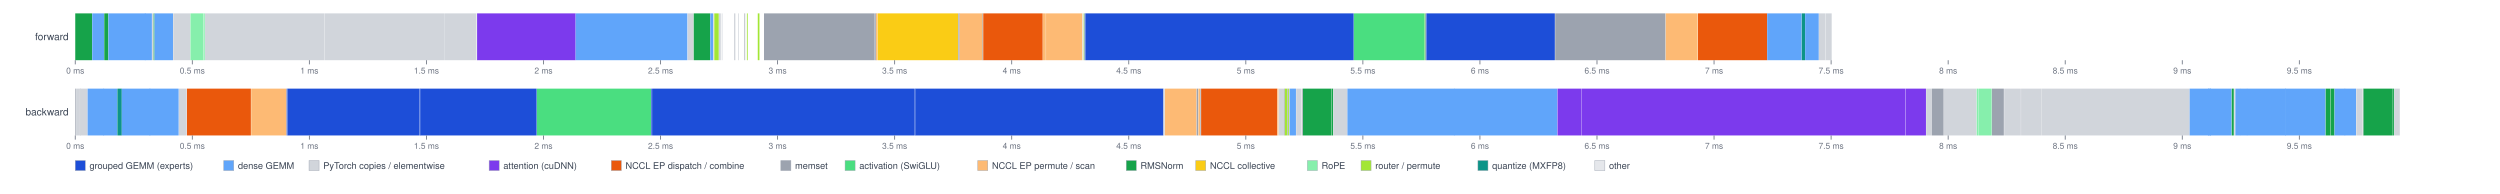
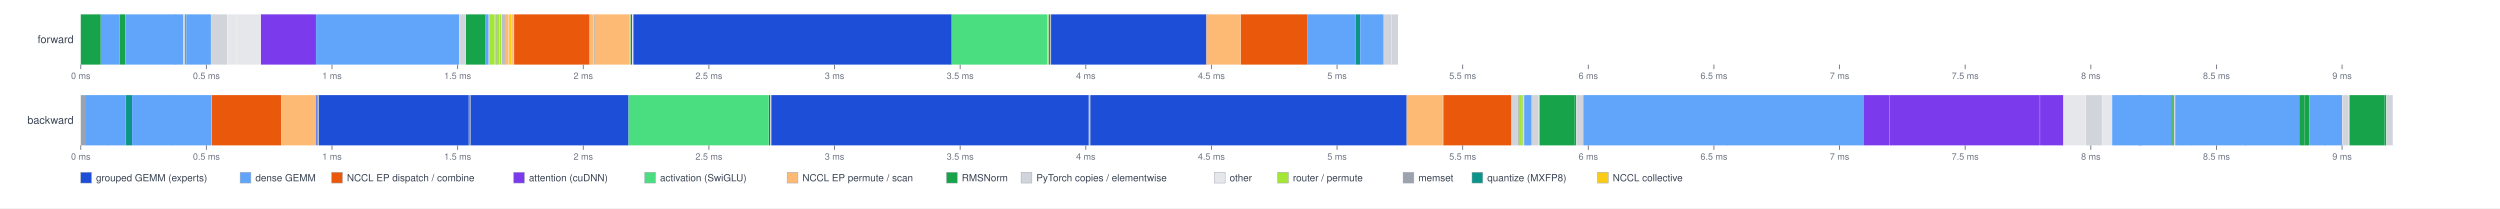
- <svg xmlns="http://www.w3.org/2000/svg" width="2990" height="232" viewBox="0 0 2990 232">
+ <svg xmlns="http://www.w3.org/2000/svg" width="2786" height="232" viewBox="0 0 2786 232">
  <defs>
    <marker id="arrow" markerWidth="6" markerHeight="6" refX="3" refY="3" orient="auto">
      <path d="M0,0 L6,3 L0,6 z" fill="#374151" />
    </marker>
  </defs>
-   <rect width="2990" height="232" fill="white" />
+   <rect width="2786" height="232" fill="white" />
  <text x="82.0" y="48.0" text-anchor="end" font-family="Helvetica, Arial, sans-serif" font-size="12" font-weight="normal" fill="#374151">forward</text>
-   <rect x="90.00" y="16" width="20.14" height="56" fill="#16a34a" />
-   <rect x="110.31" y="16" width="14.08" height="56" fill="#60a5fa" />
-   <rect x="124.69" y="16" width="4.84" height="56" fill="#16a34a" />
-   <rect x="129.66" y="16" width="44.37" height="56" fill="#60a5fa" />
-   <rect x="173.27" y="16" width="8.39" height="56" fill="#60a5fa" />
-   <rect x="181.87" y="16" width="1.64" height="56" fill="#d1d5db" />
-   <rect x="183.74" y="16" width="0.95" height="56" fill="#16a34a" />
-   <rect x="184.80" y="16" width="22.10" height="56" fill="#60a5fa" />
-   <rect x="207.16" y="16" width="20.29" height="56" fill="#d1d5db" />
-   <rect x="227.75" y="16" width="15.44" height="56" fill="#86efac" />
-   <rect x="243.50" y="16" width="1.40" height="56" fill="#86efac" />
-   <rect x="245.21" y="16" width="142.48" height="56" fill="#d1d5db" />
-   <rect x="387.98" y="16" width="143.04" height="56" fill="#d1d5db" />
-   <rect x="531.25" y="16" width="38.58" height="56" fill="#d1d5db" />
-   <rect x="570.13" y="16" width="0.80" height="56" fill="#e5e7eb" />
-   <rect x="570.61" y="16" width="117.82" height="56" fill="#7c3aed" />
-   <rect x="688.51" y="16" width="133.62" height="56" fill="#60a5fa" />
-   <rect x="822.52" y="16" width="6.73" height="56" fill="#d1d5db" />
-   <rect x="829.68" y="16" width="19.70" height="56" fill="#16a34a" />
-   <rect x="849.50" y="16" width="3.24" height="56" fill="#60a5fa" />
-   <rect x="853.01" y="16" width="1.01" height="56" fill="#d1d5db" />
-   <rect x="854.29" y="16" width="5.34" height="56" fill="#a3e635" />
-   <rect x="859.86" y="16" width="2.20" height="56" fill="#d1d5db" />
-   <rect x="863.22" y="16" width="0.80" height="56" fill="#d1d5db" />
-   <rect x="877.91" y="16" width="1.58" height="56" fill="#d1d5db" />
-   <rect x="882.94" y="16" width="0.80" height="56" fill="#d1d5db" />
-   <rect x="890.38" y="16" width="0.80" height="56" fill="#9ca3af" />
-   <rect x="893.28" y="16" width="0.98" height="56" fill="#a3e635" />
-   <rect x="906.28" y="16" width="2.02" height="56" fill="#a3e635" />
-   <rect x="913.74" y="16" width="131.69" height="56" fill="#9ca3af" />
-   <rect x="1045.70" y="16" width="0.80" height="56" fill="#9ca3af" />
-   <rect x="1046.54" y="16" width="0.80" height="56" fill="#9ca3af" />
-   <rect x="1047.31" y="16" width="0.80" height="56" fill="#9ca3af" />
-   <rect x="1047.82" y="16" width="1.53" height="56" fill="#fdba74" />
-   <rect x="1049.62" y="16" width="96.30" height="56" fill="#facc15" />
-   <rect x="1146.24" y="16" width="0.80" height="56" fill="#9ca3af" />
-   <rect x="1146.87" y="16" width="0.80" height="56" fill="#9ca3af" />
-   <rect x="1147.62" y="16" width="27.03" height="56" fill="#fdba74" />
-   <rect x="1174.83" y="16" width="0.80" height="56" fill="#9ca3af" />
-   <rect x="1175.30" y="16" width="0.80" height="56" fill="#fdba74" />
-   <rect x="1176.02" y="16" width="71.03" height="56" fill="#ea580c" />
-   <rect x="1247.30" y="16" width="3.46" height="56" fill="#fdba74" />
-   <rect x="1251.06" y="16" width="43.38" height="56" fill="#fdba74" />
-   <rect x="1294.82" y="16" width="0.81" height="56" fill="#d1d5db" />
-   <rect x="1296.07" y="16" width="0.82" height="56" fill="#a3e635" />
-   <rect x="1297.25" y="16" width="1.04" height="56" fill="#1d4ed8" />
-   <rect x="1298.45" y="16" width="320.55" height="56" fill="#1d4ed8" />
-   <rect x="1619.22" y="16" width="84.66" height="56" fill="#4ade80" />
-   <rect x="1704.11" y="16" width="0.80" height="56" fill="#a3e635" />
-   <rect x="1705.11" y="16" width="0.93" height="56" fill="#1d4ed8" />
-   <rect x="1706.22" y="16" width="153.36" height="56" fill="#1d4ed8" />
-   <rect x="1859.99" y="16" width="131.92" height="56" fill="#9ca3af" />
-   <rect x="1992.22" y="16" width="38.20" height="56" fill="#fdba74" />
-   <rect x="2030.82" y="16" width="82.71" height="56" fill="#ea580c" />
-   <rect x="2113.57" y="16" width="41.15" height="56" fill="#60a5fa" />
-   <rect x="2154.95" y="16" width="3.91" height="56" fill="#0d9488" />
-   <rect x="2158.93" y="16" width="16.31" height="56" fill="#60a5fa" />
-   <rect x="2175.45" y="16" width="7.56" height="56" fill="#d1d5db" />
-   <rect x="2183.28" y="16" width="7.43" height="56" fill="#d1d5db" />
+   <rect x="90.00" y="16" width="22.31" height="56" fill="#16a34a" />
+   <rect x="112.35" y="16" width="20.54" height="56" fill="#60a5fa" />
+   <rect x="133.17" y="16" width="6.26" height="56" fill="#16a34a" />
+   <rect x="139.56" y="16" width="55.90" height="56" fill="#60a5fa" />
+   <rect x="194.53" y="16" width="9.71" height="56" fill="#60a5fa" />
+   <rect x="204.31" y="16" width="1.85" height="56" fill="#d1d5db" />
+   <rect x="206.44" y="16" width="1.08" height="56" fill="#16a34a" />
+   <rect x="207.56" y="16" width="27.47" height="56" fill="#60a5fa" />
+   <rect x="235.28" y="16" width="17.95" height="56" fill="#d1d5db" />
+   <rect x="253.49" y="16" width="10.38" height="56" fill="#e5e7eb" />
+   <rect x="264.16" y="16" width="25.94" height="56" fill="#e5e7eb" />
+   <rect x="290.41" y="16" width="0.80" height="56" fill="#e5e7eb" />
+   <rect x="290.77" y="16" width="61.33" height="56" fill="#7c3aed" />
+   <rect x="352.22" y="16" width="159.29" height="56" fill="#60a5fa" />
+   <rect x="511.79" y="16" width="7.28" height="56" fill="#d1d5db" />
+   <rect x="519.29" y="16" width="21.88" height="56" fill="#16a34a" />
+   <rect x="541.22" y="16" width="2.72" height="56" fill="#60a5fa" />
+   <rect x="543.62" y="16" width="0.90" height="56" fill="#60a5fa" />
+   <rect x="544.80" y="16" width="0.80" height="56" fill="#d1d5db" />
+   <rect x="545.36" y="16" width="5.92" height="56" fill="#a3e635" />
+   <rect x="552.10" y="16" width="0.80" height="56" fill="#9ca3af" />
+   <rect x="553.04" y="16" width="0.80" height="56" fill="#9ca3af" />
+   <rect x="553.48" y="16" width="3.16" height="56" fill="#a3e635" />
+   <rect x="556.88" y="16" width="1.88" height="56" fill="#a3e635" />
+   <rect x="559.56" y="16" width="0.80" height="56" fill="#9ca3af" />
+   <rect x="560.49" y="16" width="0.80" height="56" fill="#9ca3af" />
+   <rect x="561.77" y="16" width="0.80" height="56" fill="#9ca3af" />
+   <rect x="562.59" y="16" width="4.18" height="56" fill="#fdba74" />
+   <rect x="567.30" y="16" width="2.71" height="56" fill="#facc15" />
+   <rect x="570.09" y="16" width="1.53" height="56" fill="#fdba74" />
+   <rect x="571.96" y="16" width="0.80" height="56" fill="#fdba74" />
+   <rect x="572.93" y="16" width="84.04" height="56" fill="#ea580c" />
+   <rect x="657.28" y="16" width="4.30" height="56" fill="#fdba74" />
+   <rect x="661.96" y="16" width="0.80" height="56" fill="#9ca3af" />
+   <rect x="662.78" y="16" width="38.85" height="56" fill="#fdba74" />
+   <rect x="701.70" y="16" width="1.01" height="56" fill="#a3e635" />
+   <rect x="702.96" y="16" width="1.25" height="56" fill="#1d4ed8" />
+   <rect x="705.12" y="16" width="0.80" height="56" fill="#9ca3af" />
+   <rect x="705.97" y="16" width="354.59" height="56" fill="#1d4ed8" />
+   <rect x="1060.63" y="16" width="106.70" height="56" fill="#4ade80" />
+   <rect x="1167.65" y="16" width="0.84" height="56" fill="#a3e635" />
+   <rect x="1168.81" y="16" width="1.13" height="56" fill="#1d4ed8" />
+   <rect x="1170.48" y="16" width="0.80" height="56" fill="#9ca3af" />
+   <rect x="1171.32" y="16" width="173.12" height="56" fill="#1d4ed8" />
+   <rect x="1344.51" y="16" width="38.06" height="56" fill="#fdba74" />
+   <rect x="1382.81" y="16" width="74.26" height="56" fill="#ea580c" />
+   <rect x="1456.95" y="16" width="53.33" height="56" fill="#60a5fa" />
+   <rect x="1510.56" y="16" width="5.17" height="56" fill="#0d9488" />
+   <rect x="1515.81" y="16" width="26.10" height="56" fill="#60a5fa" />
+   <rect x="1542.24" y="16" width="7.92" height="56" fill="#d1d5db" />
+   <rect x="1550.48" y="16" width="7.53" height="56" fill="#d1d5db" />
  <line x1="90.0" y1="72" x2="90.0" y2="77" stroke="#6b7280" />
  <text x="90.0" y="88.0" text-anchor="middle" font-family="Helvetica, Arial, sans-serif" font-size="10" font-weight="normal" fill="#6b7280">0 ms</text>
  <line x1="230.0" y1="72" x2="230.0" y2="77" stroke="#6b7280" />
  <text x="230.0" y="88.0" text-anchor="middle" font-family="Helvetica, Arial, sans-serif" font-size="10" font-weight="normal" fill="#6b7280">0.5 ms</text>
  <line x1="370.0" y1="72" x2="370.0" y2="77" stroke="#6b7280" />
  <text x="370.0" y="88.0" text-anchor="middle" font-family="Helvetica, Arial, sans-serif" font-size="10" font-weight="normal" fill="#6b7280">1 ms</text>
  <line x1="510.0" y1="72" x2="510.0" y2="77" stroke="#6b7280" />
  <text x="510.0" y="88.0" text-anchor="middle" font-family="Helvetica, Arial, sans-serif" font-size="10" font-weight="normal" fill="#6b7280">1.5 ms</text>
  <line x1="650.0" y1="72" x2="650.0" y2="77" stroke="#6b7280" />
  <text x="650.0" y="88.0" text-anchor="middle" font-family="Helvetica, Arial, sans-serif" font-size="10" font-weight="normal" fill="#6b7280">2 ms</text>
  <line x1="790.0" y1="72" x2="790.0" y2="77" stroke="#6b7280" />
  <text x="790.0" y="88.0" text-anchor="middle" font-family="Helvetica, Arial, sans-serif" font-size="10" font-weight="normal" fill="#6b7280">2.5 ms</text>
  <line x1="930.0" y1="72" x2="930.0" y2="77" stroke="#6b7280" />
  <text x="930.0" y="88.0" text-anchor="middle" font-family="Helvetica, Arial, sans-serif" font-size="10" font-weight="normal" fill="#6b7280">3 ms</text>
  <line x1="1070.0" y1="72" x2="1070.0" y2="77" stroke="#6b7280" />
  <text x="1070.0" y="88.0" text-anchor="middle" font-family="Helvetica, Arial, sans-serif" font-size="10" font-weight="normal" fill="#6b7280">3.5 ms</text>
  <line x1="1210.0" y1="72" x2="1210.0" y2="77" stroke="#6b7280" />
  <text x="1210.0" y="88.0" text-anchor="middle" font-family="Helvetica, Arial, sans-serif" font-size="10" font-weight="normal" fill="#6b7280">4 ms</text>
  <line x1="1350.0" y1="72" x2="1350.0" y2="77" stroke="#6b7280" />
  <text x="1350.0" y="88.0" text-anchor="middle" font-family="Helvetica, Arial, sans-serif" font-size="10" font-weight="normal" fill="#6b7280">4.5 ms</text>
  <line x1="1490.0" y1="72" x2="1490.0" y2="77" stroke="#6b7280" />
  <text x="1490.0" y="88.0" text-anchor="middle" font-family="Helvetica, Arial, sans-serif" font-size="10" font-weight="normal" fill="#6b7280">5 ms</text>
  <line x1="1630.0" y1="72" x2="1630.0" y2="77" stroke="#6b7280" />
  <text x="1630.0" y="88.0" text-anchor="middle" font-family="Helvetica, Arial, sans-serif" font-size="10" font-weight="normal" fill="#6b7280">5.5 ms</text>
  <line x1="1770.0" y1="72" x2="1770.0" y2="77" stroke="#6b7280" />
  <text x="1770.0" y="88.0" text-anchor="middle" font-family="Helvetica, Arial, sans-serif" font-size="10" font-weight="normal" fill="#6b7280">6 ms</text>
  <line x1="1910.0" y1="72" x2="1910.0" y2="77" stroke="#6b7280" />
  <text x="1910.0" y="88.0" text-anchor="middle" font-family="Helvetica, Arial, sans-serif" font-size="10" font-weight="normal" fill="#6b7280">6.5 ms</text>
  <line x1="2050.0" y1="72" x2="2050.0" y2="77" stroke="#6b7280" />
  <text x="2050.0" y="88.0" text-anchor="middle" font-family="Helvetica, Arial, sans-serif" font-size="10" font-weight="normal" fill="#6b7280">7 ms</text>
  <line x1="2190.0" y1="72" x2="2190.0" y2="77" stroke="#6b7280" />
  <text x="2190.0" y="88.0" text-anchor="middle" font-family="Helvetica, Arial, sans-serif" font-size="10" font-weight="normal" fill="#6b7280">7.5 ms</text>
  <line x1="2330.0" y1="72" x2="2330.0" y2="77" stroke="#6b7280" />
  <text x="2330.0" y="88.0" text-anchor="middle" font-family="Helvetica, Arial, sans-serif" font-size="10" font-weight="normal" fill="#6b7280">8 ms</text>
  <line x1="2470.0" y1="72" x2="2470.0" y2="77" stroke="#6b7280" />
  <text x="2470.0" y="88.0" text-anchor="middle" font-family="Helvetica, Arial, sans-serif" font-size="10" font-weight="normal" fill="#6b7280">8.5 ms</text>
  <line x1="2610.0" y1="72" x2="2610.0" y2="77" stroke="#6b7280" />
  <text x="2610.0" y="88.0" text-anchor="middle" font-family="Helvetica, Arial, sans-serif" font-size="10" font-weight="normal" fill="#6b7280">9 ms</text>
-   <line x1="2750.0" y1="72" x2="2750.0" y2="77" stroke="#6b7280" />
-   <text x="2750.0" y="88.0" text-anchor="middle" font-family="Helvetica, Arial, sans-serif" font-size="10" font-weight="normal" fill="#6b7280">9.5 ms</text>
  <text x="82.0" y="138.0" text-anchor="end" font-family="Helvetica, Arial, sans-serif" font-size="12" font-weight="normal" fill="#374151">backward</text>
-   <rect x="90.00" y="106" width="0.80" height="56" fill="#9ca3af" />
-   <rect x="90.99" y="106" width="4.15" height="56" fill="#d1d5db" />
-   <rect x="95.40" y="106" width="0.80" height="56" fill="#9ca3af" />
-   <rect x="95.90" y="106" width="8.74" height="56" fill="#d1d5db" />
-   <rect x="104.77" y="106" width="19.67" height="56" fill="#60a5fa" />
-   <rect x="123.74" y="106" width="16.39" height="56" fill="#60a5fa" />
-   <rect x="140.36" y="106" width="5.30" height="56" fill="#0d9488" />
-   <rect x="145.70" y="106" width="34.03" height="56" fill="#60a5fa" />
-   <rect x="178.85" y="106" width="34.84" height="56" fill="#60a5fa" />
-   <rect x="214.05" y="106" width="9.16" height="56" fill="#d1d5db" />
-   <rect x="223.59" y="106" width="76.46" height="56" fill="#ea580c" />
-   <rect x="300.43" y="106" width="42.16" height="56" fill="#fdba74" />
-   <rect x="342.86" y="106" width="1.05" height="56" fill="#1d4ed8" />
-   <rect x="344.09" y="106" width="157.64" height="56" fill="#1d4ed8" />
-   <rect x="502.00" y="106" width="0.80" height="56" fill="#1d4ed8" />
-   <rect x="502.65" y="106" width="139.19" height="56" fill="#1d4ed8" />
-   <rect x="642.11" y="106" width="136.47" height="56" fill="#4ade80" />
-   <rect x="778.89" y="106" width="0.83" height="56" fill="#1d4ed8" />
-   <rect x="779.93" y="106" width="314.08" height="56" fill="#1d4ed8" />
-   <rect x="1094.32" y="106" width="0.80" height="56" fill="#1d4ed8" />
-   <rect x="1095.08" y="106" width="296.35" height="56" fill="#1d4ed8" />
-   <rect x="1391.65" y="106" width="1.27" height="56" fill="#d1d5db" />
-   <rect x="1393.22" y="106" width="37.76" height="56" fill="#fdba74" />
-   <rect x="1431.24" y="106" width="1.84" height="56" fill="#9ca3af" />
-   <rect x="1433.34" y="106" width="2.09" height="56" fill="#fdba74" />
-   <rect x="1435.74" y="106" width="0.80" height="56" fill="#9ca3af" />
-   <rect x="1436.54" y="106" width="91.10" height="56" fill="#ea580c" />
-   <rect x="1527.95" y="106" width="1.08" height="56" fill="#fdba74" />
-   <rect x="1529.34" y="106" width="6.55" height="56" fill="#d1d5db" />
-   <rect x="1536.12" y="106" width="0.80" height="56" fill="#9ca3af" />
-   <rect x="1536.69" y="106" width="2.86" height="56" fill="#a3e635" />
-   <rect x="1539.79" y="106" width="0.80" height="56" fill="#9ca3af" />
-   <rect x="1540.50" y="106" width="1.02" height="56" fill="#a3e635" />
-   <rect x="1541.82" y="106" width="0.80" height="56" fill="#d1d5db" />
-   <rect x="1542.46" y="106" width="4.02" height="56" fill="#60a5fa" />
-   <rect x="1546.34" y="106" width="3.62" height="56" fill="#60a5fa" />
-   <rect x="1550.22" y="106" width="6.43" height="56" fill="#d1d5db" />
-   <rect x="1557.44" y="106" width="0.80" height="56" fill="#9ca3af" />
-   <rect x="1558.30" y="106" width="33.98" height="56" fill="#16a34a" />
-   <rect x="1592.54" y="106" width="1.91" height="56" fill="#16a34a" />
-   <rect x="1594.74" y="106" width="16.67" height="56" fill="#d1d5db" />
-   <rect x="1611.50" y="106" width="128.03" height="56" fill="#60a5fa" />
-   <rect x="1738.93" y="106" width="123.54" height="56" fill="#60a5fa" />
-   <rect x="1862.78" y="106" width="28.22" height="56" fill="#7c3aed" />
-   <rect x="1891.31" y="106" width="387.65" height="56" fill="#7c3aed" />
-   <rect x="2279.23" y="106" width="24.21" height="56" fill="#7c3aed" />
-   <rect x="2303.71" y="106" width="6.44" height="56" fill="#d1d5db" />
-   <rect x="2310.38" y="106" width="14.22" height="56" fill="#9ca3af" />
-   <rect x="2324.82" y="106" width="39.10" height="56" fill="#d1d5db" />
-   <rect x="2364.19" y="106" width="1.52" height="56" fill="#86efac" />
-   <rect x="2366.06" y="106" width="15.99" height="56" fill="#86efac" />
-   <rect x="2382.37" y="106" width="14.23" height="56" fill="#9ca3af" />
-   <rect x="2396.97" y="106" width="19.96" height="56" fill="#d1d5db" />
-   <rect x="2417.19" y="106" width="23.91" height="56" fill="#d1d5db" />
-   <rect x="2441.37" y="106" width="177.40" height="56" fill="#d1d5db" />
-   <rect x="2618.81" y="106" width="23.39" height="56" fill="#60a5fa" />
-   <rect x="2640.85" y="106" width="3.53" height="56" fill="#60a5fa" />
-   <rect x="2642.70" y="106" width="26.15" height="56" fill="#60a5fa" />
-   <rect x="2669.16" y="106" width="1.49" height="56" fill="#16a34a" />
-   <rect x="2670.95" y="106" width="1.04" height="56" fill="#16a34a" />
-   <rect x="2672.31" y="106" width="1.05" height="56" fill="#d1d5db" />
-   <rect x="2673.50" y="106" width="5.76" height="56" fill="#60a5fa" />
-   <rect x="2678.99" y="106" width="8.67" height="56" fill="#60a5fa" />
-   <rect x="2687.31" y="106" width="46.51" height="56" fill="#60a5fa" />
-   <rect x="2733.02" y="106" width="48.18" height="56" fill="#60a5fa" />
-   <rect x="2781.48" y="106" width="5.75" height="56" fill="#16a34a" />
-   <rect x="2787.54" y="106" width="4.46" height="56" fill="#16a34a" />
-   <rect x="2792.16" y="106" width="12.65" height="56" fill="#60a5fa" />
-   <rect x="2804.23" y="106" width="13.58" height="56" fill="#60a5fa" />
-   <rect x="2818.08" y="106" width="7.14" height="56" fill="#d1d5db" />
-   <rect x="2825.89" y="106" width="0.80" height="56" fill="#9ca3af" />
-   <rect x="2826.76" y="106" width="34.24" height="56" fill="#16a34a" />
-   <rect x="2861.22" y="106" width="1.89" height="56" fill="#16a34a" />
-   <rect x="2863.34" y="106" width="6.85" height="56" fill="#d1d5db" />
+   <rect x="90.00" y="106" width="4.72" height="56" fill="#9ca3af" />
+   <rect x="94.79" y="106" width="25.74" height="56" fill="#60a5fa" />
+   <rect x="119.51" y="106" width="20.72" height="56" fill="#60a5fa" />
+   <rect x="140.47" y="106" width="6.69" height="56" fill="#0d9488" />
+   <rect x="147.19" y="106" width="45.94" height="56" fill="#60a5fa" />
+   <rect x="192.20" y="106" width="43.48" height="56" fill="#60a5fa" />
+   <rect x="236.00" y="106" width="77.44" height="56" fill="#ea580c" />
+   <rect x="313.52" y="106" width="38.67" height="56" fill="#fdba74" />
+   <rect x="352.51" y="106" width="1.36" height="56" fill="#1d4ed8" />
+   <rect x="354.26" y="106" width="0.80" height="56" fill="#9ca3af" />
+   <rect x="355.37" y="106" width="166.85" height="56" fill="#1d4ed8" />
+   <rect x="522.30" y="106" width="1.04" height="56" fill="#1d4ed8" />
+   <rect x="523.73" y="106" width="0.80" height="56" fill="#9ca3af" />
+   <rect x="524.59" y="106" width="175.86" height="56" fill="#1d4ed8" />
+   <rect x="700.52" y="106" width="156.25" height="56" fill="#4ade80" />
+   <rect x="857.05" y="106" width="1.10" height="56" fill="#1d4ed8" />
+   <rect x="858.75" y="106" width="0.80" height="56" fill="#9ca3af" />
+   <rect x="859.61" y="106" width="353.32" height="56" fill="#1d4ed8" />
+   <rect x="1213.01" y="106" width="0.80" height="56" fill="#1d4ed8" />
+   <rect x="1214.38" y="106" width="0.80" height="56" fill="#9ca3af" />
+   <rect x="1215.14" y="106" width="352.43" height="56" fill="#1d4ed8" />
+   <rect x="1567.65" y="106" width="38.39" height="56" fill="#fdba74" />
+   <rect x="1606.28" y="106" width="0.80" height="56" fill="#9ca3af" />
+   <rect x="1607.19" y="106" width="1.00" height="56" fill="#fdba74" />
+   <rect x="1608.44" y="106" width="75.87" height="56" fill="#ea580c" />
+   <rect x="1684.60" y="106" width="6.99" height="56" fill="#d1d5db" />
+   <rect x="1691.90" y="106" width="0.80" height="56" fill="#9ca3af" />
+   <rect x="1692.61" y="106" width="3.23" height="56" fill="#a3e635" />
+   <rect x="1695.92" y="106" width="0.80" height="56" fill="#9ca3af" />
+   <rect x="1696.58" y="106" width="1.14" height="56" fill="#a3e635" />
+   <rect x="1697.95" y="106" width="0.80" height="56" fill="#d1d5db" />
+   <rect x="1698.53" y="106" width="4.27" height="56" fill="#60a5fa" />
+   <rect x="1702.25" y="106" width="4.59" height="56" fill="#60a5fa" />
+   <rect x="1707.17" y="106" width="6.77" height="56" fill="#d1d5db" />
+   <rect x="1714.70" y="106" width="0.80" height="56" fill="#9ca3af" />
+   <rect x="1715.81" y="106" width="38.43" height="56" fill="#16a34a" />
+   <rect x="1754.31" y="106" width="2.14" height="56" fill="#16a34a" />
+   <rect x="1756.77" y="106" width="7.66" height="56" fill="#d1d5db" />
+   <rect x="1764.50" y="106" width="161.10" height="56" fill="#60a5fa" />
+   <rect x="1924.66" y="106" width="151.68" height="56" fill="#60a5fa" />
+   <rect x="2076.58" y="106" width="29.25" height="56" fill="#7c3aed" />
+   <rect x="2106.07" y="106" width="167.08" height="56" fill="#7c3aed" />
+   <rect x="2273.46" y="106" width="25.95" height="56" fill="#7c3aed" />
+   <rect x="2299.48" y="106" width="24.79" height="56" fill="#e5e7eb" />
+   <rect x="2324.59" y="106" width="17.79" height="56" fill="#d1d5db" />
+   <rect x="2342.70" y="106" width="11.03" height="56" fill="#e5e7eb" />
+   <rect x="2353.82" y="106" width="31.19" height="56" fill="#60a5fa" />
+   <rect x="2383.22" y="106" width="4.28" height="56" fill="#60a5fa" />
+   <rect x="2385.52" y="106" width="33.89" height="56" fill="#60a5fa" />
+   <rect x="2419.65" y="106" width="1.51" height="56" fill="#16a34a" />
+   <rect x="2421.24" y="106" width="1.18" height="56" fill="#16a34a" />
+   <rect x="2422.74" y="106" width="1.19" height="56" fill="#d1d5db" />
+   <rect x="2424.07" y="106" width="7.97" height="56" fill="#60a5fa" />
+   <rect x="2431.43" y="106" width="10.78" height="56" fill="#60a5fa" />
+   <rect x="2441.57" y="106" width="61.49" height="56" fill="#60a5fa" />
+   <rect x="2501.88" y="106" width="60.18" height="56" fill="#60a5fa" />
+   <rect x="2562.29" y="106" width="6.07" height="56" fill="#16a34a" />
+   <rect x="2568.43" y="106" width="4.86" height="56" fill="#16a34a" />
+   <rect x="2573.39" y="106" width="18.31" height="56" fill="#60a5fa" />
+   <rect x="2590.61" y="106" width="19.36" height="56" fill="#60a5fa" />
+   <rect x="2610.29" y="106" width="6.99" height="56" fill="#d1d5db" />
+   <rect x="2617.66" y="106" width="0.80" height="56" fill="#9ca3af" />
+   <rect x="2618.64" y="106" width="38.36" height="56" fill="#16a34a" />
+   <rect x="2657.07" y="106" width="2.14" height="56" fill="#16a34a" />
+   <rect x="2659.49" y="106" width="7.02" height="56" fill="#d1d5db" />
  <line x1="90.0" y1="162" x2="90.0" y2="167" stroke="#6b7280" />
  <text x="90.0" y="178.0" text-anchor="middle" font-family="Helvetica, Arial, sans-serif" font-size="10" font-weight="normal" fill="#6b7280">0 ms</text>
  <line x1="230.0" y1="162" x2="230.0" y2="167" stroke="#6b7280" />
  <text x="230.0" y="178.0" text-anchor="middle" font-family="Helvetica, Arial, sans-serif" font-size="10" font-weight="normal" fill="#6b7280">0.5 ms</text>
  <line x1="370.0" y1="162" x2="370.0" y2="167" stroke="#6b7280" />
  <text x="370.0" y="178.0" text-anchor="middle" font-family="Helvetica, Arial, sans-serif" font-size="10" font-weight="normal" fill="#6b7280">1 ms</text>
  <line x1="510.0" y1="162" x2="510.0" y2="167" stroke="#6b7280" />
  <text x="510.0" y="178.0" text-anchor="middle" font-family="Helvetica, Arial, sans-serif" font-size="10" font-weight="normal" fill="#6b7280">1.5 ms</text>
  <line x1="650.0" y1="162" x2="650.0" y2="167" stroke="#6b7280" />
  <text x="650.0" y="178.0" text-anchor="middle" font-family="Helvetica, Arial, sans-serif" font-size="10" font-weight="normal" fill="#6b7280">2 ms</text>
  <line x1="790.0" y1="162" x2="790.0" y2="167" stroke="#6b7280" />
  <text x="790.0" y="178.0" text-anchor="middle" font-family="Helvetica, Arial, sans-serif" font-size="10" font-weight="normal" fill="#6b7280">2.5 ms</text>
  <line x1="930.0" y1="162" x2="930.0" y2="167" stroke="#6b7280" />
  <text x="930.0" y="178.0" text-anchor="middle" font-family="Helvetica, Arial, sans-serif" font-size="10" font-weight="normal" fill="#6b7280">3 ms</text>
  <line x1="1070.0" y1="162" x2="1070.0" y2="167" stroke="#6b7280" />
  <text x="1070.0" y="178.0" text-anchor="middle" font-family="Helvetica, Arial, sans-serif" font-size="10" font-weight="normal" fill="#6b7280">3.5 ms</text>
  <line x1="1210.0" y1="162" x2="1210.0" y2="167" stroke="#6b7280" />
  <text x="1210.0" y="178.0" text-anchor="middle" font-family="Helvetica, Arial, sans-serif" font-size="10" font-weight="normal" fill="#6b7280">4 ms</text>
  <line x1="1350.0" y1="162" x2="1350.0" y2="167" stroke="#6b7280" />
  <text x="1350.0" y="178.0" text-anchor="middle" font-family="Helvetica, Arial, sans-serif" font-size="10" font-weight="normal" fill="#6b7280">4.5 ms</text>
  <line x1="1490.0" y1="162" x2="1490.0" y2="167" stroke="#6b7280" />
  <text x="1490.0" y="178.0" text-anchor="middle" font-family="Helvetica, Arial, sans-serif" font-size="10" font-weight="normal" fill="#6b7280">5 ms</text>
  <line x1="1630.0" y1="162" x2="1630.0" y2="167" stroke="#6b7280" />
  <text x="1630.0" y="178.0" text-anchor="middle" font-family="Helvetica, Arial, sans-serif" font-size="10" font-weight="normal" fill="#6b7280">5.5 ms</text>
  <line x1="1770.0" y1="162" x2="1770.0" y2="167" stroke="#6b7280" />
  <text x="1770.0" y="178.0" text-anchor="middle" font-family="Helvetica, Arial, sans-serif" font-size="10" font-weight="normal" fill="#6b7280">6 ms</text>
  <line x1="1910.0" y1="162" x2="1910.0" y2="167" stroke="#6b7280" />
  <text x="1910.0" y="178.0" text-anchor="middle" font-family="Helvetica, Arial, sans-serif" font-size="10" font-weight="normal" fill="#6b7280">6.5 ms</text>
  <line x1="2050.0" y1="162" x2="2050.0" y2="167" stroke="#6b7280" />
  <text x="2050.0" y="178.0" text-anchor="middle" font-family="Helvetica, Arial, sans-serif" font-size="10" font-weight="normal" fill="#6b7280">7 ms</text>
  <line x1="2190.0" y1="162" x2="2190.0" y2="167" stroke="#6b7280" />
  <text x="2190.0" y="178.0" text-anchor="middle" font-family="Helvetica, Arial, sans-serif" font-size="10" font-weight="normal" fill="#6b7280">7.5 ms</text>
  <line x1="2330.0" y1="162" x2="2330.0" y2="167" stroke="#6b7280" />
  <text x="2330.0" y="178.0" text-anchor="middle" font-family="Helvetica, Arial, sans-serif" font-size="10" font-weight="normal" fill="#6b7280">8 ms</text>
  <line x1="2470.0" y1="162" x2="2470.0" y2="167" stroke="#6b7280" />
  <text x="2470.0" y="178.0" text-anchor="middle" font-family="Helvetica, Arial, sans-serif" font-size="10" font-weight="normal" fill="#6b7280">8.5 ms</text>
  <line x1="2610.0" y1="162" x2="2610.0" y2="167" stroke="#6b7280" />
  <text x="2610.0" y="178.0" text-anchor="middle" font-family="Helvetica, Arial, sans-serif" font-size="10" font-weight="normal" fill="#6b7280">9 ms</text>
-   <line x1="2750.0" y1="162" x2="2750.0" y2="167" stroke="#6b7280" />
-   <text x="2750.0" y="178.0" text-anchor="middle" font-family="Helvetica, Arial, sans-serif" font-size="10" font-weight="normal" fill="#6b7280">9.5 ms</text>
  <rect x="90" y="192" width="12" height="12" fill="#1d4ed8" stroke="#9ca3af" stroke-width="0.5" />
  <text x="107.0" y="202.0" text-anchor="start" font-family="Helvetica, Arial, sans-serif" font-size="11" font-weight="normal" fill="#374151">grouped GEMM (experts)</text>
  <rect x="267.6" y="192" width="12" height="12" fill="#60a5fa" stroke="#9ca3af" stroke-width="0.5" />
  <text x="284.6" y="202.0" text-anchor="start" font-family="Helvetica, Arial, sans-serif" font-size="11" font-weight="normal" fill="#374151">dense GEMM</text>
-   <rect x="369.6" y="192" width="12" height="12" fill="#d1d5db" stroke="#9ca3af" stroke-width="0.5" />
-   <text x="386.6" y="202.0" text-anchor="start" font-family="Helvetica, Arial, sans-serif" font-size="11" font-weight="normal" fill="#374151">PyTorch copies / elementwise</text>
-   <rect x="585.0" y="192" width="12" height="12" fill="#7c3aed" stroke="#9ca3af" stroke-width="0.5" />
-   <text x="602.0" y="202.0" text-anchor="start" font-family="Helvetica, Arial, sans-serif" font-size="11" font-weight="normal" fill="#374151">attention (cuDNN)</text>
-   <rect x="731.1" y="192" width="12" height="12" fill="#ea580c" stroke="#9ca3af" stroke-width="0.5" />
-   <text x="748.1" y="202.0" text-anchor="start" font-family="Helvetica, Arial, sans-serif" font-size="11" font-weight="normal" fill="#374151">NCCL EP dispatch / combine</text>
-   <rect x="933.9" y="192" width="12" height="12" fill="#9ca3af" stroke="#9ca3af" stroke-width="0.5" />
-   <text x="950.9" y="202.0" text-anchor="start" font-family="Helvetica, Arial, sans-serif" font-size="11" font-weight="normal" fill="#374151">memset</text>
-   <rect x="1010.7" y="192" width="12" height="12" fill="#4ade80" stroke="#9ca3af" stroke-width="0.5" />
-   <text x="1027.7" y="202.0" text-anchor="start" font-family="Helvetica, Arial, sans-serif" font-size="11" font-weight="normal" fill="#374151">activation (SwiGLU)</text>
-   <rect x="1169.4" y="192" width="12" height="12" fill="#fdba74" stroke="#9ca3af" stroke-width="0.5" />
-   <text x="1186.4" y="202.0" text-anchor="start" font-family="Helvetica, Arial, sans-serif" font-size="11" font-weight="normal" fill="#374151">NCCL EP permute / scan</text>
-   <rect x="1347" y="192" width="12" height="12" fill="#16a34a" stroke="#9ca3af" stroke-width="0.5" />
-   <text x="1364.0" y="202.0" text-anchor="start" font-family="Helvetica, Arial, sans-serif" font-size="11" font-weight="normal" fill="#374151">RMSNorm</text>
-   <rect x="1430.1" y="192" width="12" height="12" fill="#facc15" stroke="#9ca3af" stroke-width="0.5" />
-   <text x="1447.1" y="202.0" text-anchor="start" font-family="Helvetica, Arial, sans-serif" font-size="11" font-weight="normal" fill="#374151">NCCL collective</text>
-   <rect x="1563.6" y="192" width="12" height="12" fill="#86efac" stroke="#9ca3af" stroke-width="0.5" />
-   <text x="1580.6" y="202.0" text-anchor="start" font-family="Helvetica, Arial, sans-serif" font-size="11" font-weight="normal" fill="#374151">RoPE</text>
-   <rect x="1627.8" y="192" width="12" height="12" fill="#a3e635" stroke="#9ca3af" stroke-width="0.5" />
-   <text x="1644.8" y="202.0" text-anchor="start" font-family="Helvetica, Arial, sans-serif" font-size="11" font-weight="normal" fill="#374151">router / permute</text>
-   <rect x="1767.6" y="192" width="12" height="12" fill="#0d9488" stroke="#9ca3af" stroke-width="0.5" />
-   <text x="1784.6" y="202.0" text-anchor="start" font-family="Helvetica, Arial, sans-serif" font-size="11" font-weight="normal" fill="#374151">quantize (MXFP8)</text>
-   <rect x="1907.4" y="192" width="12" height="12" fill="#e5e7eb" stroke="#9ca3af" stroke-width="0.5" />
-   <text x="1924.4" y="202.0" text-anchor="start" font-family="Helvetica, Arial, sans-serif" font-size="11" font-weight="normal" fill="#374151">other</text>
+   <rect x="369.6" y="192" width="12" height="12" fill="#ea580c" stroke="#9ca3af" stroke-width="0.5" />
+   <text x="386.6" y="202.0" text-anchor="start" font-family="Helvetica, Arial, sans-serif" font-size="11" font-weight="normal" fill="#374151">NCCL EP dispatch / combine</text>
+   <rect x="572.4" y="192" width="12" height="12" fill="#7c3aed" stroke="#9ca3af" stroke-width="0.5" />
+   <text x="589.4" y="202.0" text-anchor="start" font-family="Helvetica, Arial, sans-serif" font-size="11" font-weight="normal" fill="#374151">attention (cuDNN)</text>
+   <rect x="718.5" y="192" width="12" height="12" fill="#4ade80" stroke="#9ca3af" stroke-width="0.5" />
+   <text x="735.5" y="202.0" text-anchor="start" font-family="Helvetica, Arial, sans-serif" font-size="11" font-weight="normal" fill="#374151">activation (SwiGLU)</text>
+   <rect x="877.2" y="192" width="12" height="12" fill="#fdba74" stroke="#9ca3af" stroke-width="0.5" />
+   <text x="894.2" y="202.0" text-anchor="start" font-family="Helvetica, Arial, sans-serif" font-size="11" font-weight="normal" fill="#374151">NCCL EP permute / scan</text>
+   <rect x="1054.8" y="192" width="12" height="12" fill="#16a34a" stroke="#9ca3af" stroke-width="0.5" />
+   <text x="1071.8" y="202.0" text-anchor="start" font-family="Helvetica, Arial, sans-serif" font-size="11" font-weight="normal" fill="#374151">RMSNorm</text>
+   <rect x="1137.9" y="192" width="12" height="12" fill="#d1d5db" stroke="#9ca3af" stroke-width="0.5" />
+   <text x="1154.9" y="202.0" text-anchor="start" font-family="Helvetica, Arial, sans-serif" font-size="11" font-weight="normal" fill="#374151">PyTorch copies / elementwise</text>
+   <rect x="1353.3" y="192" width="12" height="12" fill="#e5e7eb" stroke="#9ca3af" stroke-width="0.5" />
+   <text x="1370.3" y="202.0" text-anchor="start" font-family="Helvetica, Arial, sans-serif" font-size="11" font-weight="normal" fill="#374151">other</text>
+   <rect x="1423.8" y="192" width="12" height="12" fill="#a3e635" stroke="#9ca3af" stroke-width="0.5" />
+   <text x="1440.8" y="202.0" text-anchor="start" font-family="Helvetica, Arial, sans-serif" font-size="11" font-weight="normal" fill="#374151">router / permute</text>
+   <rect x="1563.6" y="192" width="12" height="12" fill="#9ca3af" stroke="#9ca3af" stroke-width="0.5" />
+   <text x="1580.6" y="202.0" text-anchor="start" font-family="Helvetica, Arial, sans-serif" font-size="11" font-weight="normal" fill="#374151">memset</text>
+   <rect x="1640.4" y="192" width="12" height="12" fill="#0d9488" stroke="#9ca3af" stroke-width="0.5" />
+   <text x="1657.4" y="202.0" text-anchor="start" font-family="Helvetica, Arial, sans-serif" font-size="11" font-weight="normal" fill="#374151">quantize (MXFP8)</text>
+   <rect x="1780.2" y="192" width="12" height="12" fill="#facc15" stroke="#9ca3af" stroke-width="0.5" />
+   <text x="1797.2" y="202.0" text-anchor="start" font-family="Helvetica, Arial, sans-serif" font-size="11" font-weight="normal" fill="#374151">NCCL collective</text>
</svg>
